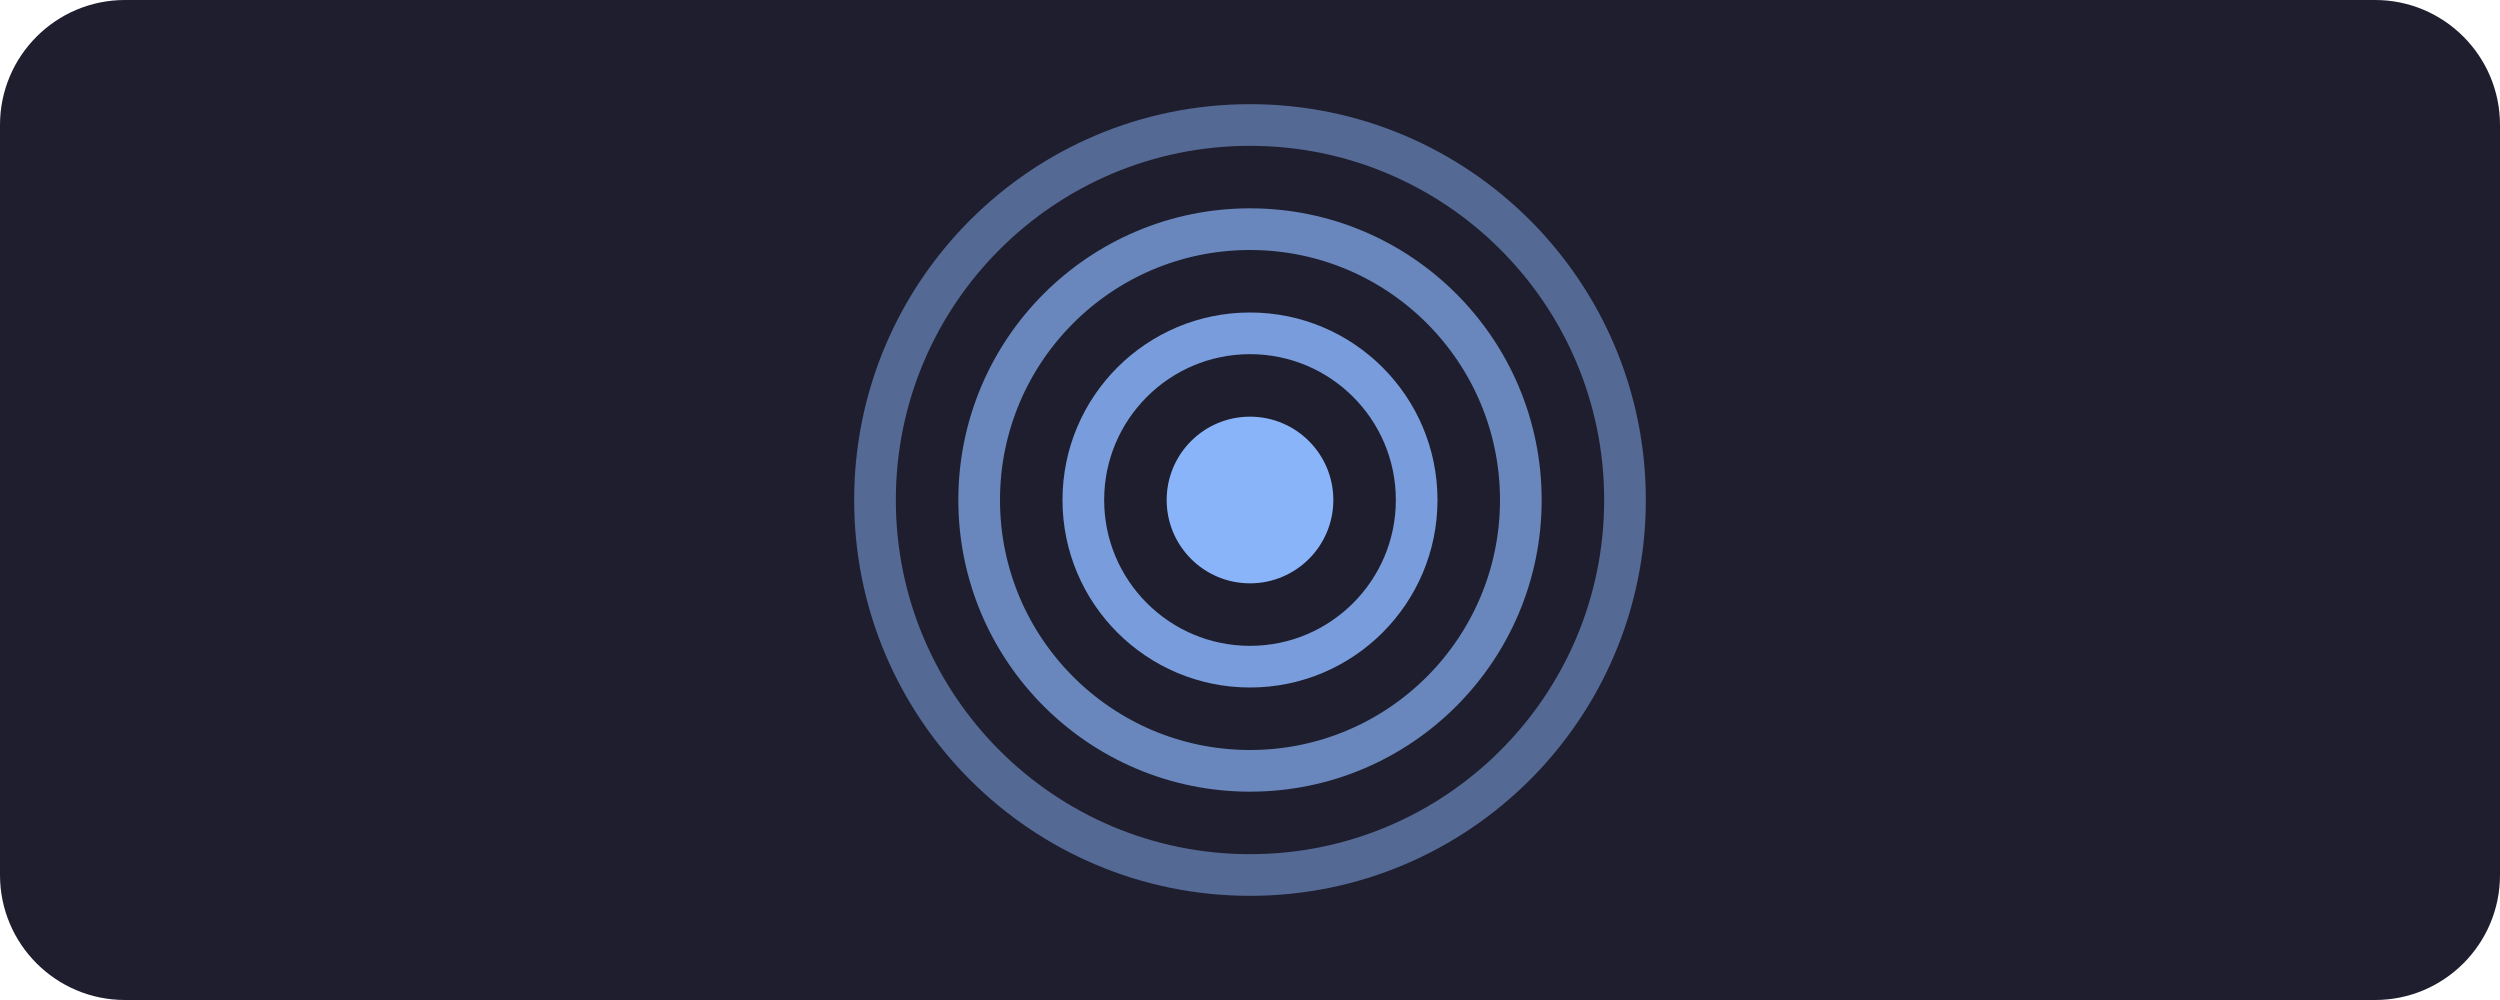
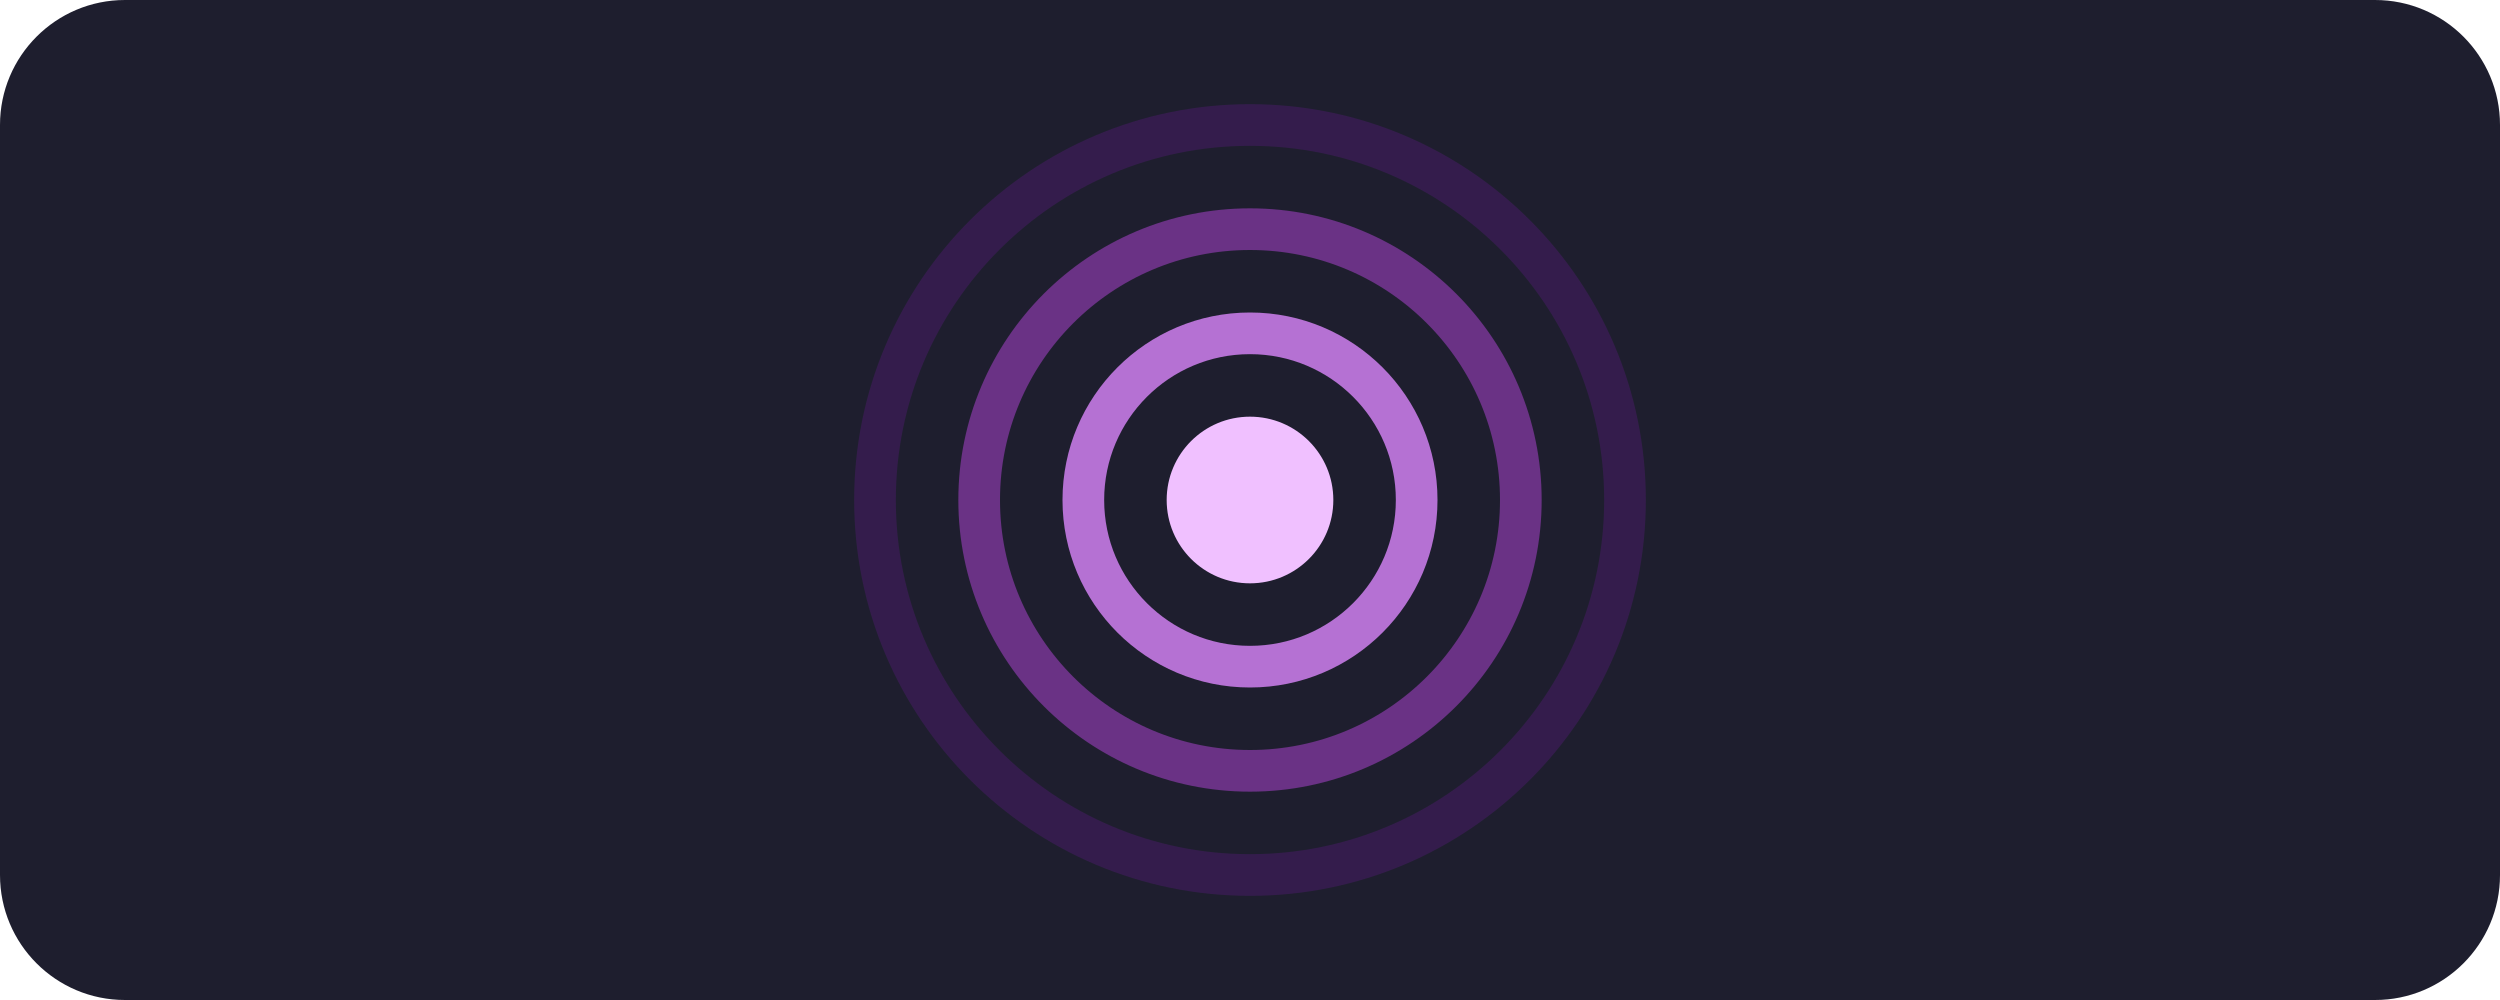
<svg xmlns="http://www.w3.org/2000/svg" width="120" height="48" viewBox="0 0 120 48">
  <rect width="120" height="48" rx="6" fill="#1e1e2e" />
-   <circle cx="60" cy="24" r="18" stroke="#89b4fa" stroke-width="2" fill="none" opacity="0.5" />
-   <circle cx="60" cy="24" r="13" stroke="#89b4fa" stroke-width="2" fill="none" opacity="0.7" />
-   <circle cx="60" cy="24" r="8" stroke="#89b4fa" stroke-width="2" fill="none" opacity="0.85" />
-   <circle cx="60" cy="24" r="4" fill="#89b4fa" />
+   <circle cx="60" cy="24" r="18" stroke="#4a1a6a" stroke-width="2" fill="none" opacity="0.5" />
+   <circle cx="60" cy="24" r="13" stroke="#8a3aaa" stroke-width="2" fill="none" opacity="0.7" />
+   <circle cx="60" cy="24" r="8" stroke="#d080f0" stroke-width="2" fill="none" opacity="0.85" />
+   <circle cx="60" cy="24" r="4" fill="#f0c0ff" />
</svg>
